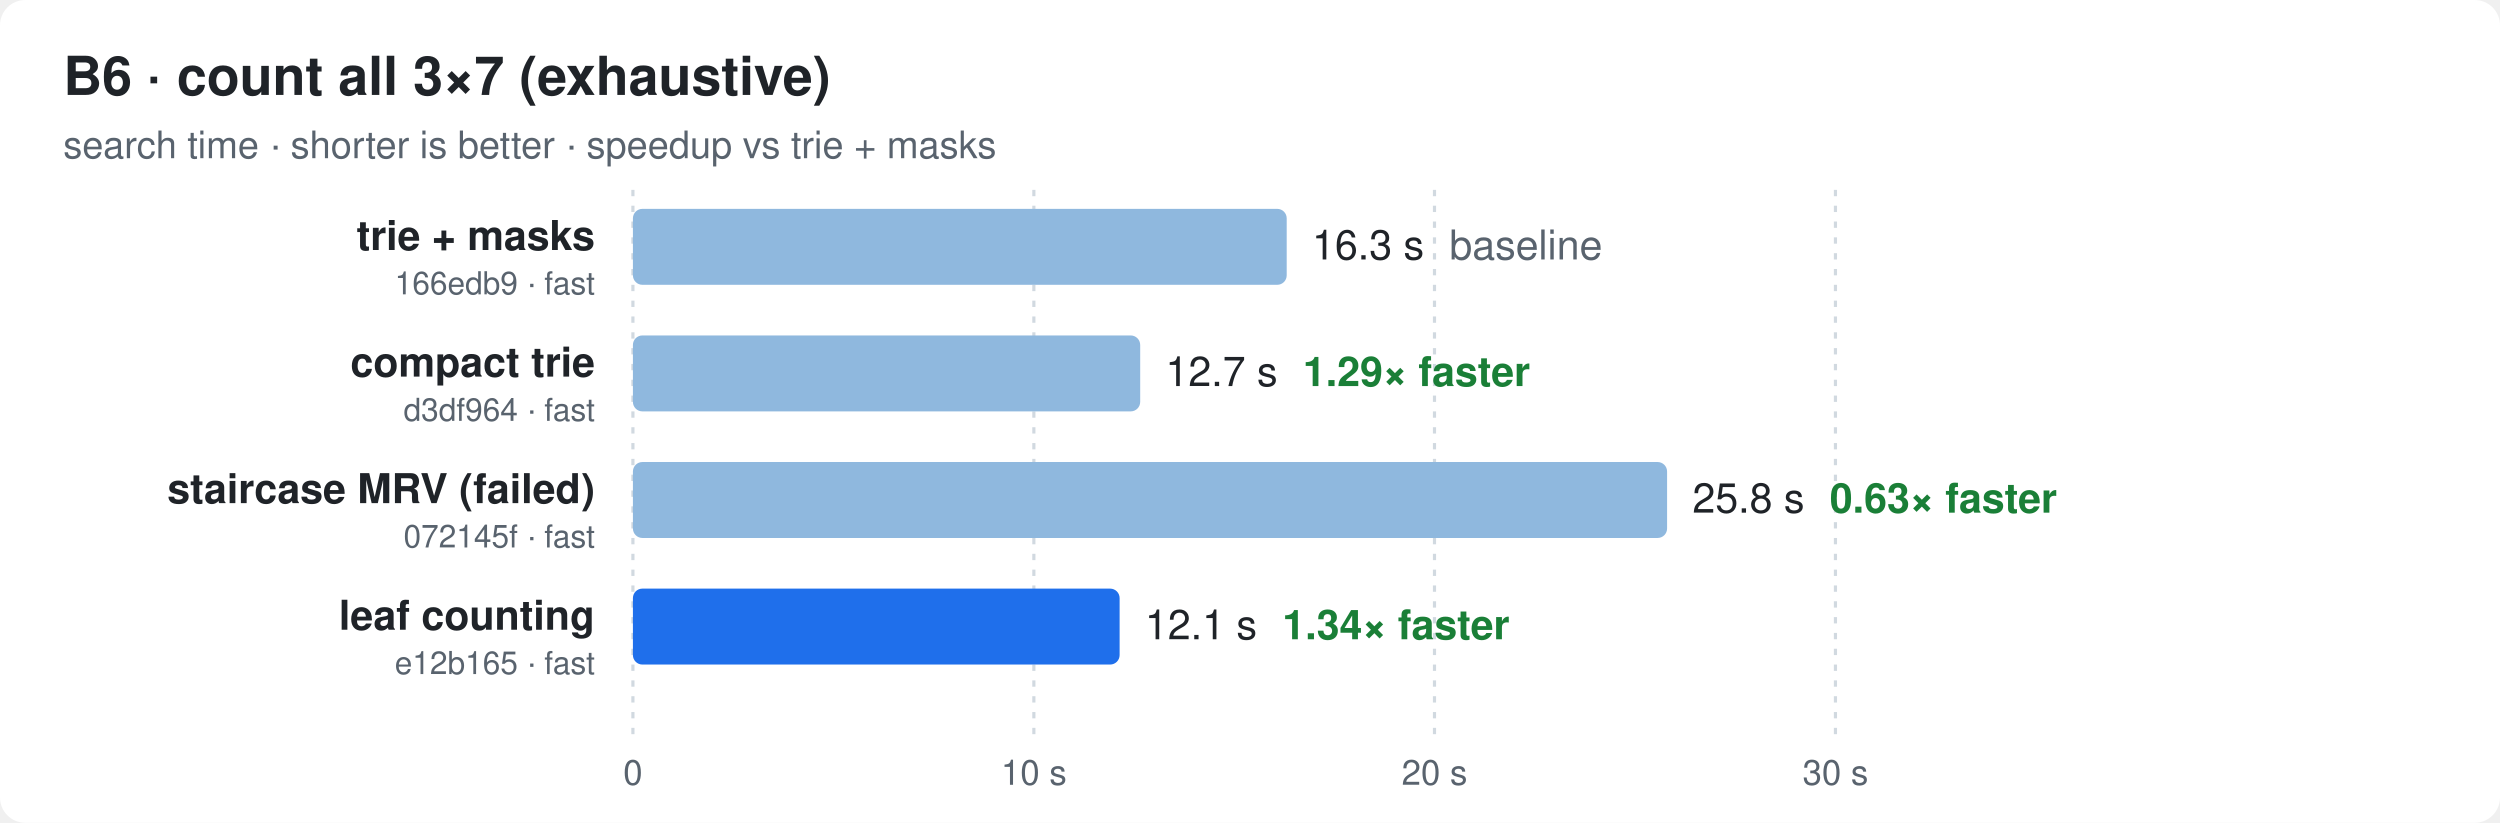
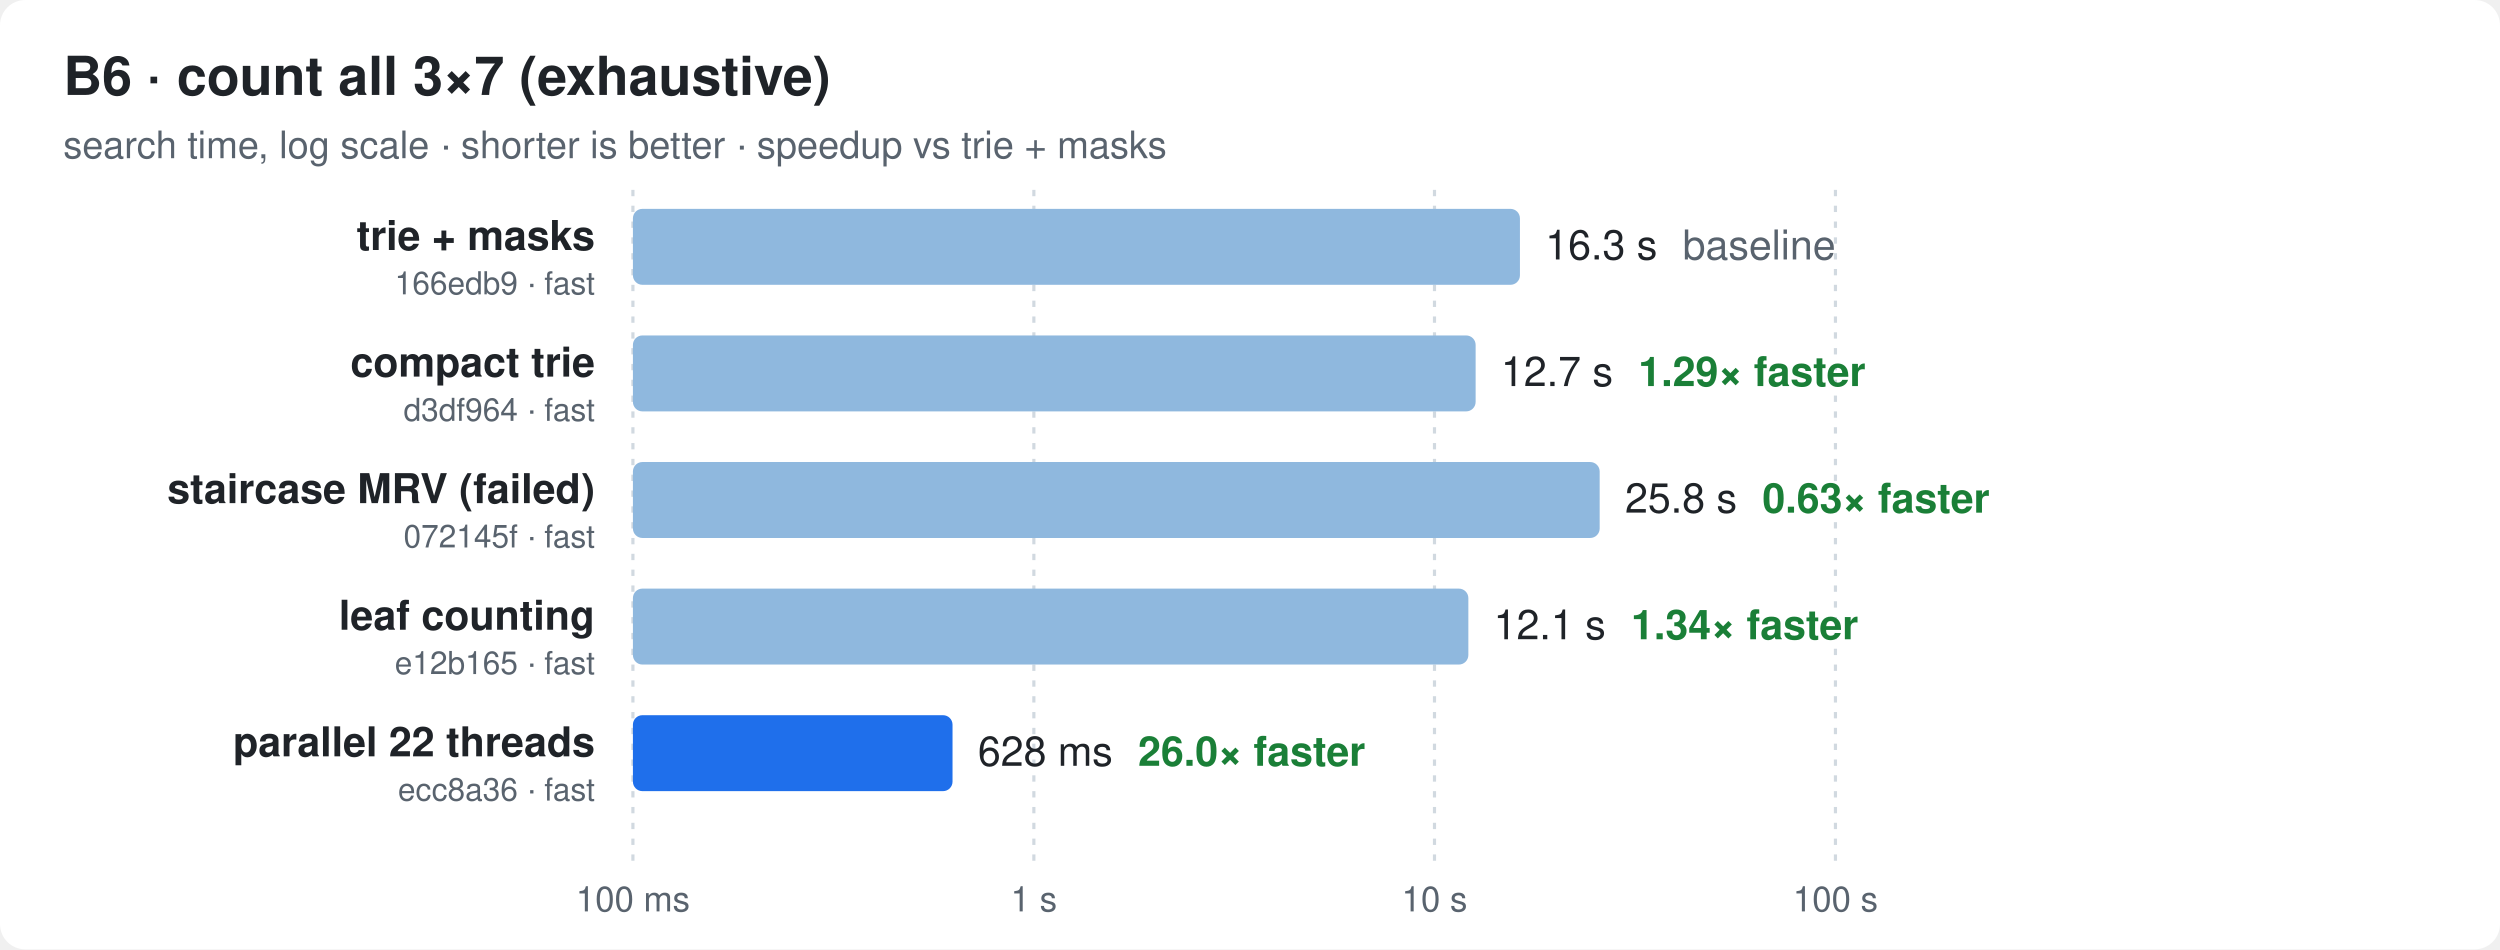
- <svg xmlns="http://www.w3.org/2000/svg" width="790" height="260" viewBox="0 0 790 260" font-family="ui-sans-serif,-apple-system,Segoe UI,Helvetica,Arial,sans-serif">
+ <svg xmlns="http://www.w3.org/2000/svg" width="790" height="300" viewBox="0 0 790 300" font-family="ui-sans-serif,-apple-system,Segoe UI,Helvetica,Arial,sans-serif">
  <style>
  .bg{fill:#ffffff} .t{fill:#1f2328} .m{fill:#59636e} .g{stroke:#d1d9e0}
  .bar{fill:#8fb8de} .best{fill:#1f6feb} .x{fill:#1a7f37;font-weight:600}
  @media (prefers-color-scheme: dark){
    .bg{fill:#0d1117} .t{fill:#e6edf3} .m{fill:#9198a1} .g{stroke:#30363d}
    .bar{fill:#2f5f8f} .best{fill:#4493f8} .x{fill:#3fb950}
  }
</style>
-   <rect class="bg" width="790" height="260" rx="8" />
+   <rect class="bg" width="790" height="300" rx="8" />
  <text class="t" x="20" y="30" font-size="17" font-weight="700">B6 · count all 3×7 (exhaustive)</text>
-   <text class="m" x="20" y="50" font-size="12">search time · shorter is better · speedup vs trie + masks</text>
-   <line class="g" x1="200.0" x2="200.0" y1="60" y2="232" stroke-dasharray="2 3" />
-   <text class="m" x="200.0" y="248" font-size="11" text-anchor="middle">0</text>
-   <line class="g" x1="326.7" x2="326.7" y1="60" y2="232" stroke-dasharray="2 3" />
-   <text class="m" x="326.7" y="248" font-size="11" text-anchor="middle">10 s</text>
-   <line class="g" x1="453.3" x2="453.3" y1="60" y2="232" stroke-dasharray="2 3" />
-   <text class="m" x="453.3" y="248" font-size="11" text-anchor="middle">20 s</text>
-   <line class="g" x1="580.0" x2="580.0" y1="60" y2="232" stroke-dasharray="2 3" />
-   <text class="m" x="580.0" y="248" font-size="11" text-anchor="middle">30 s</text>
+   <text class="m" x="20" y="50" font-size="12">search time, log scale · shorter is better · speedup vs trie + masks</text>
+   <line class="g" x1="200.0" x2="200.0" y1="60" y2="272" stroke-dasharray="2 3" />
+   <text class="m" x="200.0" y="288" font-size="11" text-anchor="middle">100 ms</text>
+   <line class="g" x1="326.7" x2="326.7" y1="60" y2="272" stroke-dasharray="2 3" />
+   <text class="m" x="326.7" y="288" font-size="11" text-anchor="middle">1 s</text>
+   <line class="g" x1="453.3" x2="453.3" y1="60" y2="272" stroke-dasharray="2 3" />
+   <text class="m" x="453.3" y="288" font-size="11" text-anchor="middle">10 s</text>
+   <line class="g" x1="580.0" x2="580.0" y1="60" y2="272" stroke-dasharray="2 3" />
+   <text class="m" x="580.0" y="288" font-size="11" text-anchor="middle">100 s</text>
  <text class="t" x="188" y="79.0" font-size="13" font-weight="600" text-anchor="end">trie + masks</text>
  <text class="m" x="188" y="93.0" font-size="10" text-anchor="end">166edb9 · fast</text>
-   <rect class="bar" x="200" y="66" width="206.6" height="24" rx="3" />
-   <text class="t" x="414.6" y="82.0" font-size="13">16.3 s<tspan class="m" dx="8">baseline</tspan>
+   <rect class="bar" x="200" y="66" width="280.3" height="24" rx="3" />
+   <text class="t" x="488.3" y="82.0" font-size="13">16.3 s<tspan class="m" dx="8">baseline</tspan>
  </text>
  <text class="t" x="188" y="119.0" font-size="13" font-weight="600" text-anchor="end">compact trie</text>
  <text class="m" x="188" y="133.0" font-size="10" text-anchor="end">d3df964 · fast</text>
-   <rect class="bar" x="200" y="106" width="160.3" height="24" rx="3" />
-   <text class="t" x="368.3" y="122.0" font-size="13">12.7 s<tspan class="x" dx="8">1.29× faster</tspan>
+   <rect class="bar" x="200" y="106" width="266.3" height="24" rx="3" />
+   <text class="t" x="474.3" y="122.0" font-size="13">12.7 s<tspan class="x" dx="8">1.29× faster</tspan>
  </text>
  <text class="t" x="188" y="159.0" font-size="13" font-weight="600" text-anchor="end">staircase MRV (failed)</text>
  <text class="m" x="188" y="173.0" font-size="10" text-anchor="end">072145f · fast</text>
-   <rect class="bar" x="200" y="146" width="326.8" height="24" rx="3" />
-   <text class="t" x="534.8" y="162.0" font-size="13">25.8 s<tspan class="x" dx="8">0.63× faster</tspan>
+   <rect class="bar" x="200" y="146" width="305.5" height="24" rx="3" />
+   <text class="t" x="513.5" y="162.0" font-size="13">25.8 s<tspan class="x" dx="8">0.63× faster</tspan>
  </text>
  <text class="t" x="188" y="199.0" font-size="13" font-weight="600" text-anchor="end">leaf counting</text>
  <text class="m" x="188" y="213.0" font-size="10" text-anchor="end">e12b165 · fast</text>
-   <rect class="best" x="200" y="186" width="153.8" height="24" rx="3" />
-   <text class="t" x="361.8" y="202.0" font-size="13">12.1 s<tspan class="x" dx="8">1.34× faster</tspan>
+   <rect class="bar" x="200" y="186" width="264.0" height="24" rx="3" />
+   <text class="t" x="472.0" y="202.0" font-size="13">12.1 s<tspan class="x" dx="8">1.34× faster</tspan>
+   </text>
+   <text class="t" x="188" y="239.0" font-size="13" font-weight="600" text-anchor="end">parallel 22 threads</text>
+   <text class="m" x="188" y="253.0" font-size="10" text-anchor="end">ecc8a36 · fast</text>
+   <rect class="best" x="200" y="226" width="101.0" height="24" rx="3" />
+   <text class="t" x="309.0" y="242.0" font-size="13">628 ms<tspan class="x" dx="8">26.0× faster</tspan>
  </text>
</svg>
